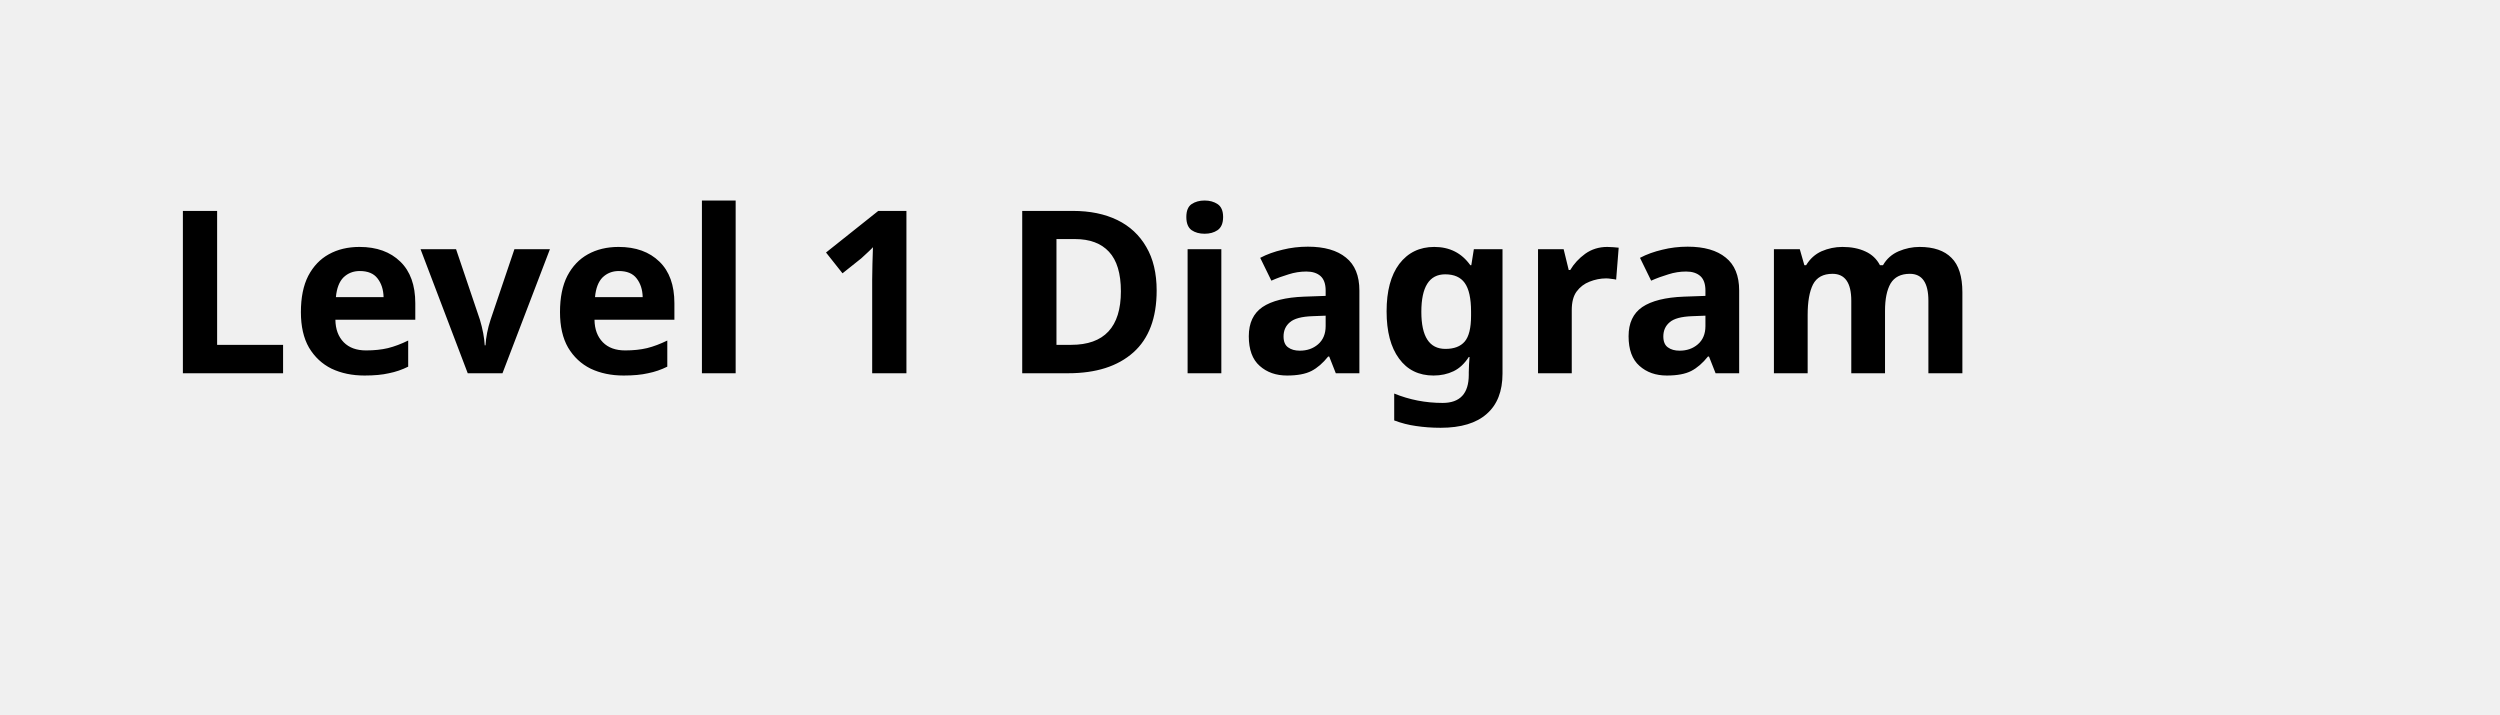
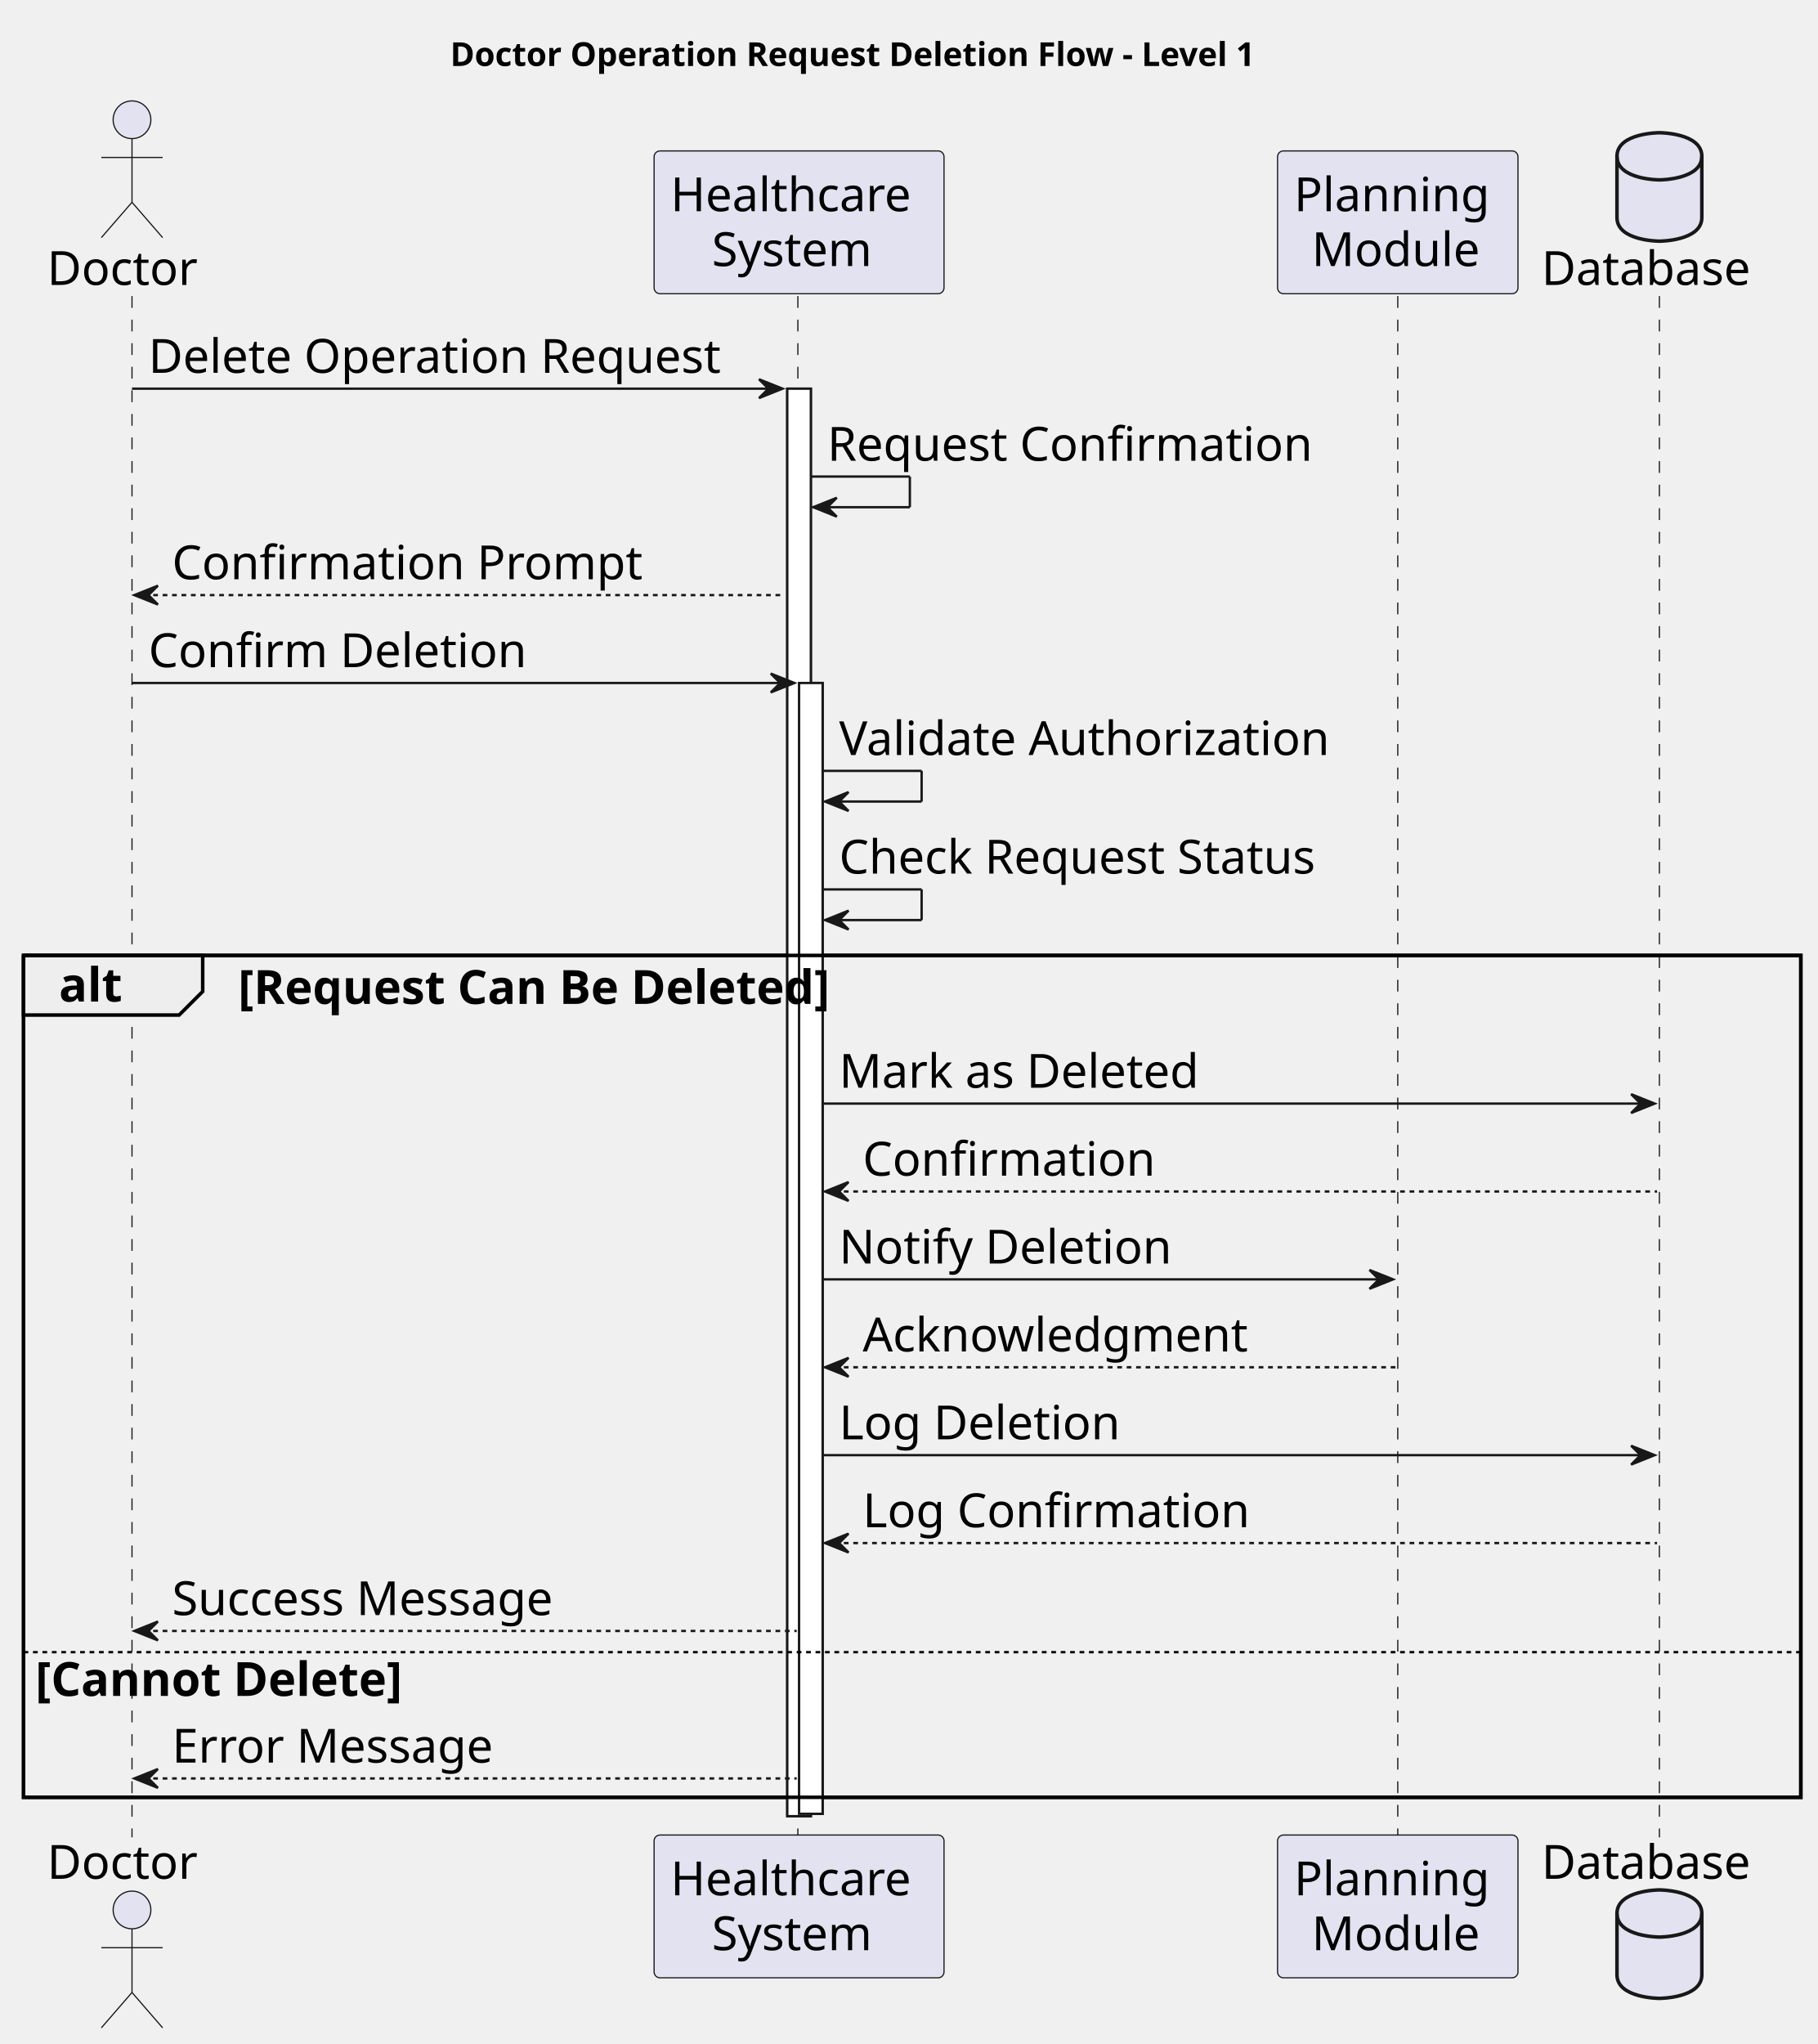
- <svg xmlns="http://www.w3.org/2000/svg" contentStyleType="text/css" height="44px" preserveAspectRatio="none" style="width:154px;height:44px;background:#FFFFFF;" version="1.1" viewBox="0 0 154 44" width="154px" zoomAndPan="magnify">
+ <svg xmlns="http://www.w3.org/2000/svg" contentStyleType="text/css" height="867px" preserveAspectRatio="none" style="width:771px;height:867px;background:#FFFFFF;" version="1.1" viewBox="0 0 771 867" width="771px" zoomAndPan="magnify">
  <defs />
  <g>
-     <text fill="#000000" font-family="sans-serif" font-size="14" font-weight="bold" lengthAdjust="spacing" textLength="126" x="10" y="22.995">Level 1 Diagram</text>
+     <text fill="#000000" font-family="sans-serif" font-size="14" font-weight="bold" lengthAdjust="spacing" textLength="391" x="191" y="27.995">Doctor Operation Request Deletion Flow - Level 1</text>
+     <rect fill="#FFFFFF" height="605.5" style="stroke:#181818;stroke-width:1.0;" width="10" x="334" y="164.859" />
+     <rect fill="#FFFFFF" height="479.656" style="stroke:#181818;stroke-width:1.0;" width="10" x="339" y="289.703" />
+     <rect fill="none" height="357.094" style="stroke:#000000;stroke-width:1.5;" width="754" x="10" y="405.266" />
+     <line style="stroke:#181818;stroke-width:0.5;stroke-dasharray:5.0,5.0;" x1="56" x2="56" y1="125.578" y2="779.359" />
+     <line style="stroke:#181818;stroke-width:0.5;stroke-dasharray:5.0,5.0;" x1="338.5" x2="338.5" y1="125.578" y2="779.359" />
+     <line style="stroke:#181818;stroke-width:0.5;stroke-dasharray:5.0,5.0;" x1="593" x2="593" y1="125.578" y2="779.359" />
+     <line style="stroke:#181818;stroke-width:0.5;stroke-dasharray:5.0,5.0;" x1="704" x2="704" y1="125.578" y2="779.359" />
+     <text fill="#000000" font-family="sans-serif" font-size="20" lengthAdjust="spacing" textLength="66" x="20" y="120.861">Doctor</text>
+     <ellipse cx="56" cy="50.797" fill="#E2E2F0" rx="8" ry="8" style="stroke:#181818;stroke-width:0.5;" />
+     <path d="M56,58.797 L56,85.797 M43,66.797 L69,66.797 M56,85.797 L43,100.797 M56,85.797 L69,100.797 " fill="none" style="stroke:#181818;stroke-width:0.5;" />
+     <text fill="#000000" font-family="sans-serif" font-size="20" lengthAdjust="spacing" textLength="66" x="20" y="796.924">Doctor</text>
+     <ellipse cx="56" cy="810.141" fill="#E2E2F0" rx="8" ry="8" style="stroke:#181818;stroke-width:0.5;" />
+     <path d="M56,818.141 L56,845.141 M43,826.141 L69,826.141 M56,845.141 L43,860.141 M56,845.141 L69,860.141 " fill="none" style="stroke:#181818;stroke-width:0.5;" />
+     <rect fill="#E2E2F0" height="60.562" rx="2.5" ry="2.5" style="stroke:#181818;stroke-width:0.5;" width="123" x="277.5" y="64.016" />
+     <text fill="#000000" font-family="sans-serif" font-size="20" lengthAdjust="spacing" textLength="109" x="284.5" y="89.58">Healthcare</text>
+     <text fill="#000000" font-family="sans-serif" font-size="20" lengthAdjust="spacing" textLength="74" x="302" y="112.861">System</text>
+     <rect fill="#E2E2F0" height="60.562" rx="2.5" ry="2.5" style="stroke:#181818;stroke-width:0.5;" width="123" x="277.5" y="778.359" />
+     <text fill="#000000" font-family="sans-serif" font-size="20" lengthAdjust="spacing" textLength="109" x="284.5" y="803.924">Healthcare</text>
+     <text fill="#000000" font-family="sans-serif" font-size="20" lengthAdjust="spacing" textLength="74" x="302" y="827.205">System</text>
+     <rect fill="#E2E2F0" height="60.562" rx="2.5" ry="2.5" style="stroke:#181818;stroke-width:0.5;" width="102" x="542" y="64.016" />
+     <text fill="#000000" font-family="sans-serif" font-size="20" lengthAdjust="spacing" textLength="88" x="549" y="89.58">Planning</text>
+     <text fill="#000000" font-family="sans-serif" font-size="20" lengthAdjust="spacing" textLength="73" x="556.5" y="112.861">Module</text>
+     <rect fill="#E2E2F0" height="60.562" rx="2.5" ry="2.5" style="stroke:#181818;stroke-width:0.5;" width="102" x="542" y="778.359" />
+     <text fill="#000000" font-family="sans-serif" font-size="20" lengthAdjust="spacing" textLength="88" x="549" y="803.924">Planning</text>
+     <text fill="#000000" font-family="sans-serif" font-size="20" lengthAdjust="spacing" textLength="73" x="556.5" y="827.205">Module</text>
+     <text fill="#000000" font-family="sans-serif" font-size="20" lengthAdjust="spacing" textLength="94" x="654" y="120.861">Database</text>
+     <path d="M686,66.297 C686,56.297 704,56.297 704,56.297 C704,56.297 722,56.297 722,66.297 L722,92.297 C722,102.297 704,102.297 704,102.297 C704,102.297 686,102.297 686,92.297 L686,66.297 " fill="#E2E2F0" style="stroke:#181818;stroke-width:1.5;" />
+     <path d="M686,66.297 C686,76.297 704,76.297 704,76.297 C704,76.297 722,76.297 722,66.297 " fill="none" style="stroke:#181818;stroke-width:1.5;" />
+     <text fill="#000000" font-family="sans-serif" font-size="20" lengthAdjust="spacing" textLength="94" x="654" y="796.924">Database</text>
+     <path d="M686,811.641 C686,801.641 704,801.641 704,801.641 C704,801.641 722,801.641 722,811.641 L722,837.641 C722,847.641 704,847.641 704,847.641 C704,847.641 686,847.641 686,837.641 L686,811.641 " fill="#E2E2F0" style="stroke:#181818;stroke-width:1.5;" />
+     <path d="M686,811.641 C686,821.641 704,821.641 704,821.641 C704,821.641 722,821.641 722,811.641 " fill="none" style="stroke:#181818;stroke-width:1.5;" />
+     <rect fill="#FFFFFF" height="605.5" style="stroke:#181818;stroke-width:1.0;" width="10" x="334" y="164.859" />
+     <rect fill="#FFFFFF" height="479.656" style="stroke:#181818;stroke-width:1.0;" width="10" x="339" y="289.703" />
+     <polygon fill="#181818" points="322,160.859,332,164.859,322,168.859,326,164.859" style="stroke:#181818;stroke-width:1.0;" />
+     <line style="stroke:#181818;stroke-width:1.0;" x1="56" x2="328" y1="164.859" y2="164.859" />
+     <text fill="#000000" font-family="sans-serif" font-size="20" lengthAdjust="spacing" textLength="259" x="63" y="158.143">Delete Operation Request</text>
+     <line style="stroke:#181818;stroke-width:1.0;" x1="344" x2="386" y1="202.141" y2="202.141" />
+     <line style="stroke:#181818;stroke-width:1.0;" x1="386" x2="386" y1="202.141" y2="215.141" />
+     <line style="stroke:#181818;stroke-width:1.0;" x1="345" x2="386" y1="215.141" y2="215.141" />
+     <polygon fill="#181818" points="355,211.141,345,215.141,355,219.141,351,215.141" style="stroke:#181818;stroke-width:1.0;" />
+     <text fill="#000000" font-family="sans-serif" font-size="20" lengthAdjust="spacing" textLength="219" x="351" y="195.424">Request Confirmation</text>
+     <polygon fill="#181818" points="67,248.422,57,252.422,67,256.422,63,252.422" style="stroke:#181818;stroke-width:1.0;" />
+     <line style="stroke:#181818;stroke-width:1.0;stroke-dasharray:2.0,2.0;" x1="61" x2="333" y1="252.422" y2="252.422" />
+     <text fill="#000000" font-family="sans-serif" font-size="20" lengthAdjust="spacing" textLength="210" x="73" y="245.705">Confirmation Prompt</text>
+     <polygon fill="#181818" points="327,285.703,337,289.703,327,293.703,331,289.703" style="stroke:#181818;stroke-width:1.0;" />
+     <line style="stroke:#181818;stroke-width:1.0;" x1="56" x2="333" y1="289.703" y2="289.703" />
+     <text fill="#000000" font-family="sans-serif" font-size="20" lengthAdjust="spacing" textLength="170" x="63" y="282.986">Confirm Deletion</text>
+     <line style="stroke:#181818;stroke-width:1.0;" x1="349" x2="391" y1="326.984" y2="326.984" />
+     <line style="stroke:#181818;stroke-width:1.0;" x1="391" x2="391" y1="326.984" y2="339.984" />
+     <line style="stroke:#181818;stroke-width:1.0;" x1="350" x2="391" y1="339.984" y2="339.984" />
+     <polygon fill="#181818" points="360,335.984,350,339.984,360,343.984,356,339.984" style="stroke:#181818;stroke-width:1.0;" />
+     <text fill="#000000" font-family="sans-serif" font-size="20" lengthAdjust="spacing" textLength="225" x="356" y="320.268">Validate Authorization</text>
+     <line style="stroke:#181818;stroke-width:1.0;" x1="349" x2="391" y1="377.266" y2="377.266" />
+     <line style="stroke:#181818;stroke-width:1.0;" x1="391" x2="391" y1="377.266" y2="390.266" />
+     <line style="stroke:#181818;stroke-width:1.0;" x1="350" x2="391" y1="390.266" y2="390.266" />
+     <polygon fill="#181818" points="360,386.266,350,390.266,360,394.266,356,390.266" style="stroke:#181818;stroke-width:1.0;" />
+     <text fill="#000000" font-family="sans-serif" font-size="20" lengthAdjust="spacing" textLength="220" x="356" y="370.549">Check Request Status</text>
+     <path d="M10,405.266 L86,405.266 L86,420.547 L76,430.547 L10,430.547 L10,405.266 " fill="#EEEEEE" style="stroke:#000000;stroke-width:1.5;" />
+     <rect fill="none" height="357.094" style="stroke:#000000;stroke-width:1.5;" width="754" x="10" y="405.266" />
+     <text fill="#000000" font-family="sans-serif" font-size="20" font-weight="bold" lengthAdjust="spacing" textLength="31" x="25" y="424.83">alt</text>
+     <text fill="#000000" font-family="sans-serif" font-size="20" font-weight="bold" lengthAdjust="spacing" textLength="294" x="101" y="425.83">[Request Can Be Deleted]</text>
+     <polygon fill="#181818" points="692,464.109,702,468.109,692,472.109,696,468.109" style="stroke:#181818;stroke-width:1.0;" />
+     <line style="stroke:#181818;stroke-width:1.0;" x1="349" x2="698" y1="468.109" y2="468.109" />
+     <text fill="#000000" font-family="sans-serif" font-size="20" lengthAdjust="spacing" textLength="161" x="356" y="461.393">Mark as Deleted</text>
+     <polygon fill="#181818" points="360,501.391,350,505.391,360,509.391,356,505.391" style="stroke:#181818;stroke-width:1.0;" />
+     <line style="stroke:#181818;stroke-width:1.0;stroke-dasharray:2.0,2.0;" x1="354" x2="703" y1="505.391" y2="505.391" />
+     <text fill="#000000" font-family="sans-serif" font-size="20" lengthAdjust="spacing" textLength="131" x="366" y="498.674">Confirmation</text>
+     <polygon fill="#181818" points="581,538.672,591,542.672,581,546.672,585,542.672" style="stroke:#181818;stroke-width:1.0;" />
+     <line style="stroke:#181818;stroke-width:1.0;" x1="349" x2="587" y1="542.672" y2="542.672" />
+     <text fill="#000000" font-family="sans-serif" font-size="20" lengthAdjust="spacing" textLength="149" x="356" y="535.955">Notify Deletion</text>
+     <polygon fill="#181818" points="360,575.953,350,579.953,360,583.953,356,579.953" style="stroke:#181818;stroke-width:1.0;" />
+     <line style="stroke:#181818;stroke-width:1.0;stroke-dasharray:2.0,2.0;" x1="354" x2="592" y1="579.953" y2="579.953" />
+     <text fill="#000000" font-family="sans-serif" font-size="20" lengthAdjust="spacing" textLength="176" x="366" y="573.236">Acknowledgment</text>
+     <polygon fill="#181818" points="692,613.234,702,617.234,692,621.234,696,617.234" style="stroke:#181818;stroke-width:1.0;" />
+     <line style="stroke:#181818;stroke-width:1.0;" x1="349" x2="698" y1="617.234" y2="617.234" />
+     <text fill="#000000" font-family="sans-serif" font-size="20" lengthAdjust="spacing" textLength="126" x="356" y="610.518">Log Deletion</text>
+     <polygon fill="#181818" points="360,650.516,350,654.516,360,658.516,356,654.516" style="stroke:#181818;stroke-width:1.0;" />
+     <line style="stroke:#181818;stroke-width:1.0;stroke-dasharray:2.0,2.0;" x1="354" x2="703" y1="654.516" y2="654.516" />
+     <text fill="#000000" font-family="sans-serif" font-size="20" lengthAdjust="spacing" textLength="173" x="366" y="647.799">Log Confirmation</text>
+     <polygon fill="#181818" points="67,687.797,57,691.797,67,695.797,63,691.797" style="stroke:#181818;stroke-width:1.0;" />
+     <line style="stroke:#181818;stroke-width:1.0;stroke-dasharray:2.0,2.0;" x1="61" x2="338" y1="691.797" y2="691.797" />
+     <text fill="#000000" font-family="sans-serif" font-size="20" lengthAdjust="spacing" textLength="172" x="73" y="685.08">Success Message</text>
+     <line style="stroke:#000000;stroke-width:1.0;stroke-dasharray:2.0,2.0;" x1="10" x2="764" y1="700.797" y2="700.797" />
+     <text fill="#000000" font-family="sans-serif" font-size="20" font-weight="bold" lengthAdjust="spacing" textLength="182" x="15" y="719.361">[Cannot Delete]</text>
+     <polygon fill="#181818" points="67,750.359,57,754.359,67,758.359,63,754.359" style="stroke:#181818;stroke-width:1.0;" />
+     <line style="stroke:#181818;stroke-width:1.0;stroke-dasharray:2.0,2.0;" x1="61" x2="338" y1="754.359" y2="754.359" />
+     <text fill="#000000" font-family="sans-serif" font-size="20" lengthAdjust="spacing" textLength="141" x="73" y="747.643">Error Message</text>
  </g>
</svg>
